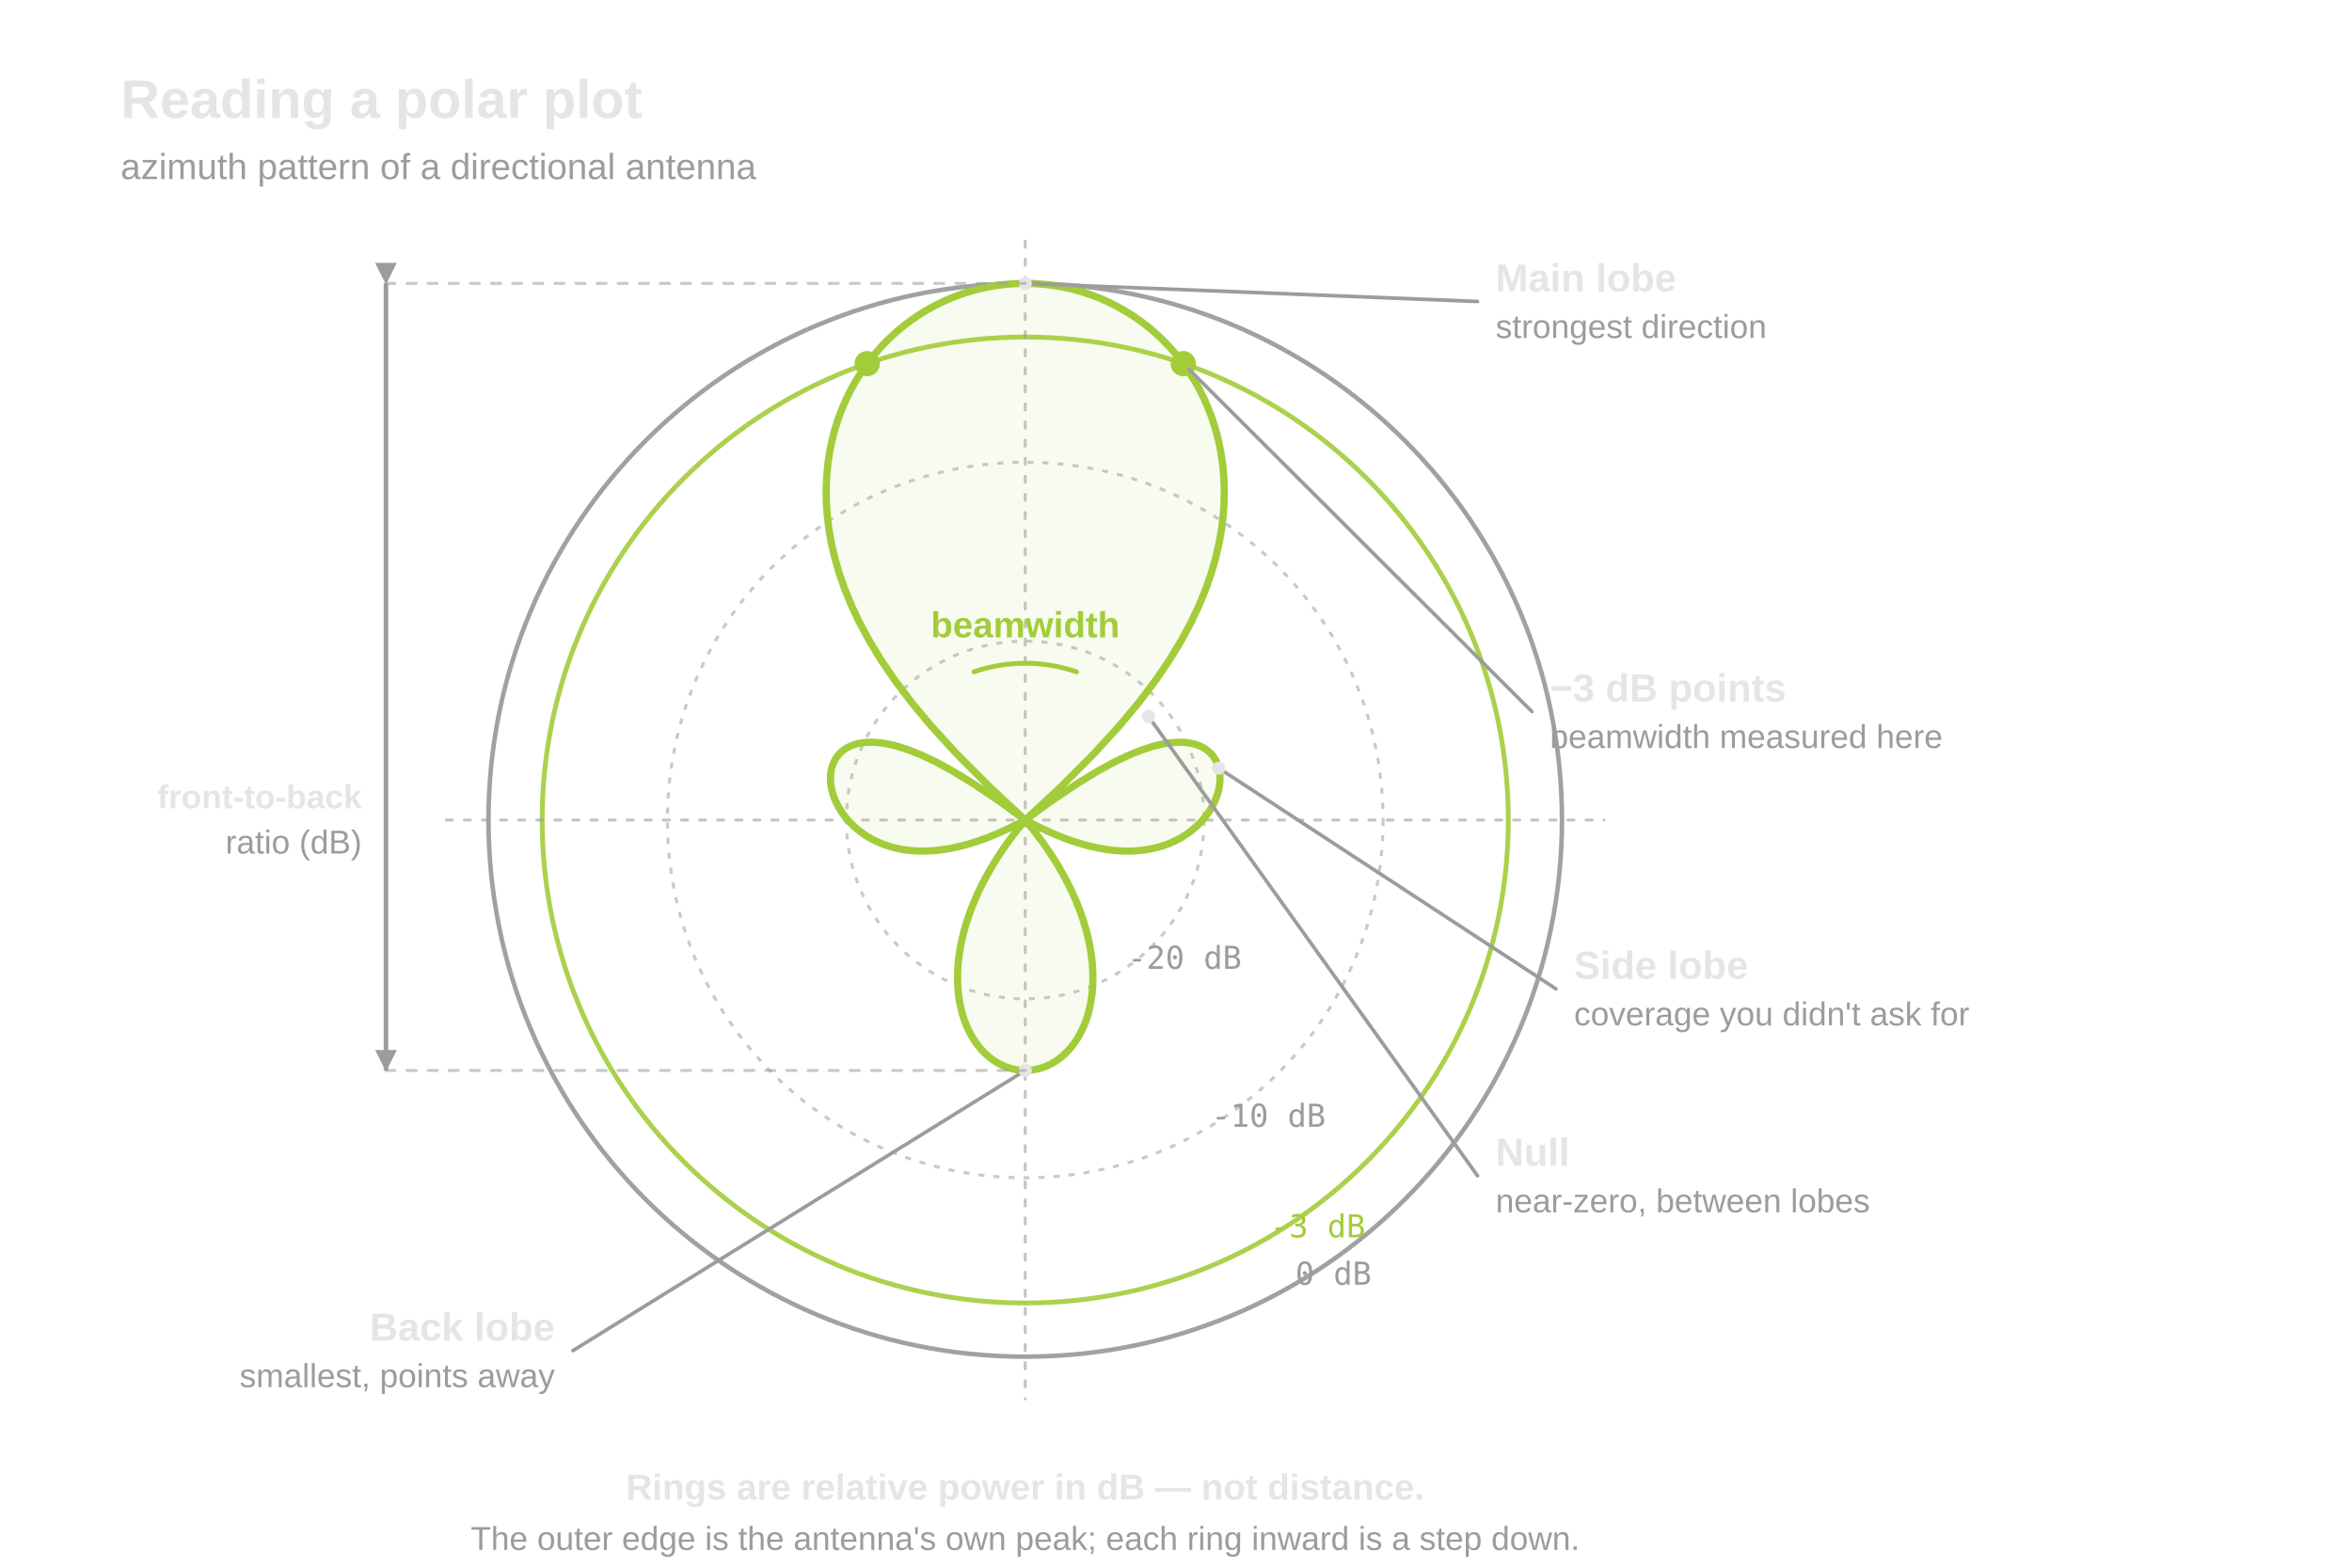
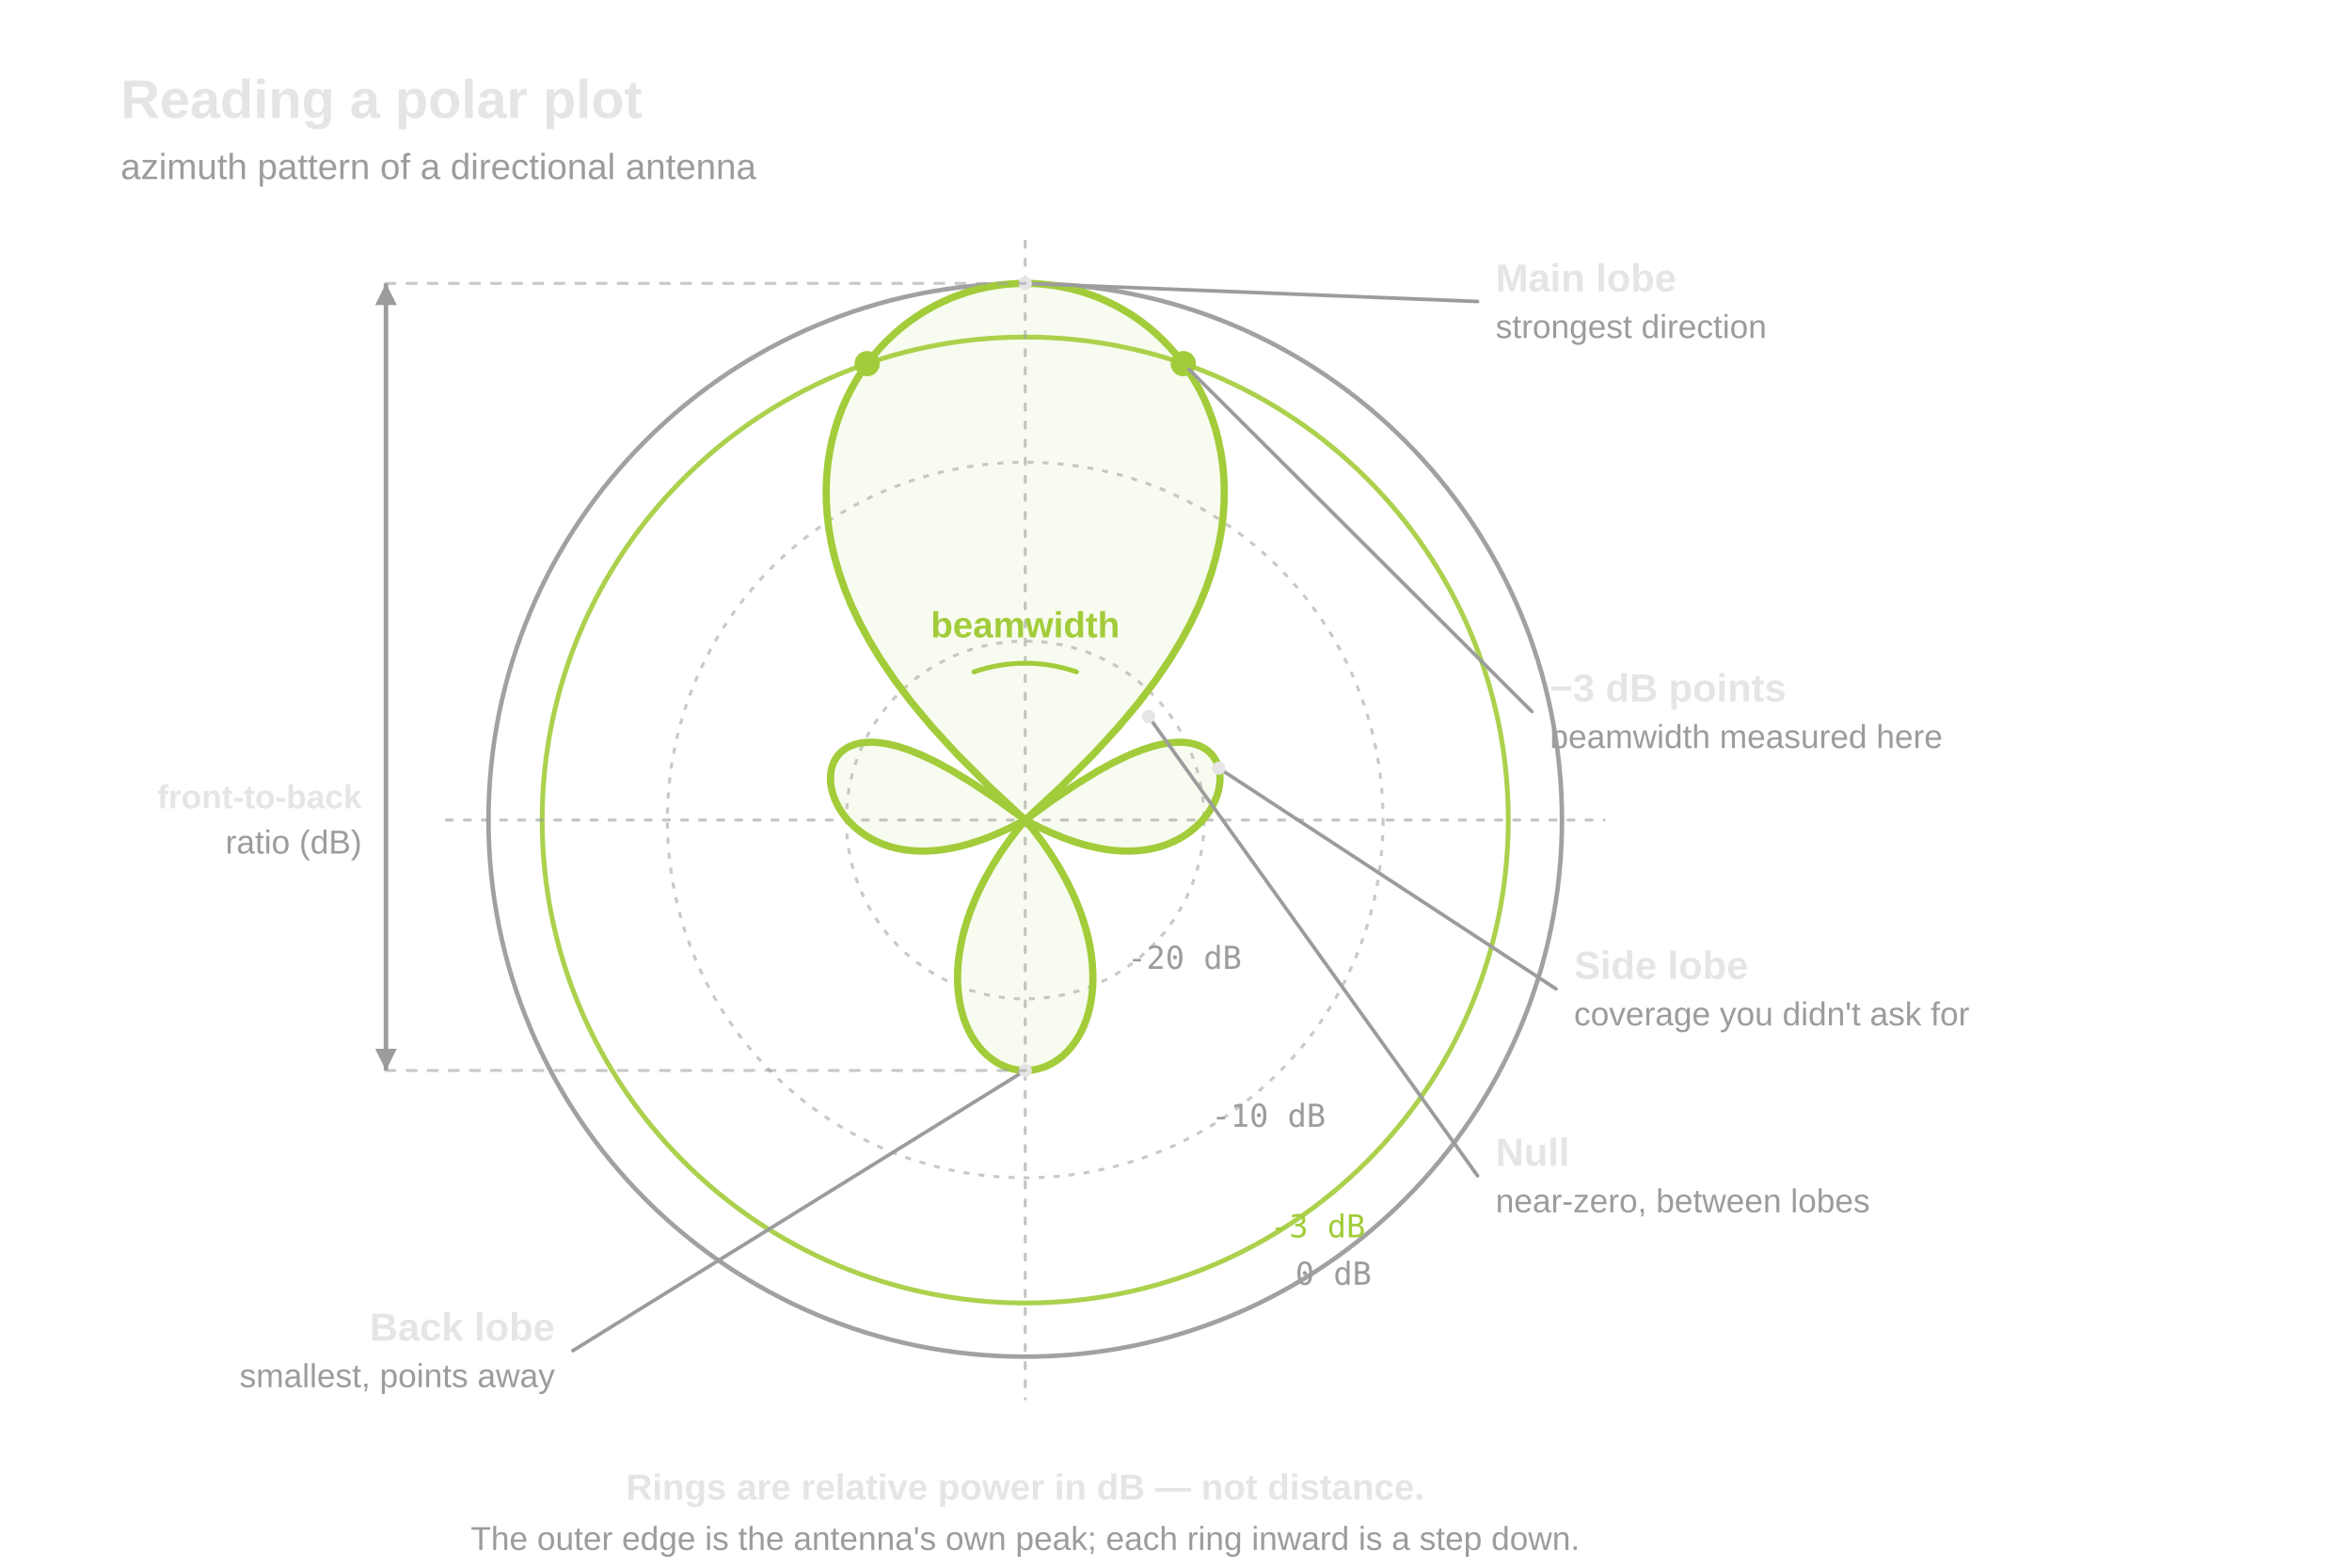
<svg xmlns="http://www.w3.org/2000/svg" viewBox="0 0 780 520" width="780" height="520" role="img" aria-label="Anatomy of an antenna polar plot: main lobe, minus 3 dB beamwidth, side lobes, nulls, back lobe, front-to-back ratio, and rings as a dB scale">
  <defs>
-     <marker id="arrow" markerWidth="10" markerHeight="10" refX="7.5" refY="4" orient="auto" markerUnits="userSpaceOnUse">
-       <path d="M0 0 L8 4 L0 8 Z" fill="#E5E5E5" />
-     </marker>
-     <marker id="arrowLime" markerWidth="10" markerHeight="10" refX="7.5" refY="4" orient="auto" markerUnits="userSpaceOnUse">
-       <path d="M0 0 L8 4 L0 8 Z" fill="#A2CC3A" />
-     </marker>
-     <marker id="arrowMuted" markerWidth="9" markerHeight="9" refX="6.8" refY="3.6" orient="auto" markerUnits="userSpaceOnUse">
-       <path d="M0 0 L7.2 3.6 L0 7.2 Z" fill="#9C9C9C" />
-     </marker>
-     <marker id="arrowDanger" markerWidth="10" markerHeight="10" refX="7.5" refY="4" orient="auto" markerUnits="userSpaceOnUse">
-       <path d="M0 0 L8 4 L0 8 Z" fill="#F26E6E" />
-     </marker>
-     <marker id="tickStart" markerWidth="6" markerHeight="10" refX="3" refY="5" orient="auto" markerUnits="userSpaceOnUse">
-       <path d="M3 1 L3 9" stroke="#A2CC3A" stroke-width="1.6" />
-     </marker>
  </defs>
  <g>
    <circle cx="340" cy="272" r="178" stroke="#9C9C9C" stroke-width="1.5" fill="none" opacity="0.95" />
    <circle cx="340" cy="272" r="160.2" stroke="#A2CC3A" stroke-width="1.6" fill="none" opacity="0.9" />
    <circle cx="340" cy="272" r="118.67" stroke="#9C9C9C" stroke-width="1" fill="none" stroke-dasharray="2 3" opacity="0.55" />
    <circle cx="340" cy="272" r="59.33" stroke="#9C9C9C" stroke-width="1" fill="none" stroke-dasharray="2 3" opacity="0.55" />
    <line x1="340" y1="80" x2="340" y2="464" stroke="#9C9C9C" stroke-width="1" stroke-linecap="round" stroke-dasharray="2 4" opacity="0.6" />
    <line x1="148" y1="272" x2="532" y2="272" stroke="#9C9C9C" stroke-width="1" stroke-linecap="round" stroke-dasharray="2 4" opacity="0.6" />
  </g>
  <text x="429.57" y="423.16" font-family="'DM Mono','IBM Plex Mono',ui-monospace,monospace" font-size="10.5" fill="#9C9C9C" text-anchor="start" font-weight="400" letter-spacing="0" dominant-baseline="middle">0 dB</text>
  <text x="421.21" y="407.45" font-family="'DM Mono','IBM Plex Mono',ui-monospace,monospace" font-size="10.5" fill="#A2CC3A" text-anchor="start" font-weight="400" letter-spacing="0" dominant-baseline="middle">-3 dB</text>
  <text x="401.71" y="370.78" font-family="'DM Mono','IBM Plex Mono',ui-monospace,monospace" font-size="10.5" fill="#9C9C9C" text-anchor="start" font-weight="400" letter-spacing="0" dominant-baseline="middle">-10 dB</text>
  <text x="373.86" y="318.39" font-family="'DM Mono','IBM Plex Mono',ui-monospace,monospace" font-size="10.5" fill="#9C9C9C" text-anchor="start" font-weight="400" letter-spacing="0" dominant-baseline="middle">-20 dB</text>
  <path d="M340.00 94.00 L343.11 94.07 L346.21 94.30 L349.29 94.67 L352.36 95.19 L355.41 95.86 L358.43 96.68 L361.41 97.65 L364.35 98.76 L367.24 100.02 L370.08 101.42 L372.86 102.97 L375.57 104.65 L378.21 106.48 L380.78 108.45 L383.26 110.56 L385.65 112.81 L387.94 115.19 L390.13 117.71 L392.21 120.36 L394.18 123.14 L396.02 126.05 L397.74 129.09 L399.32 132.26 L400.75 135.56 L402.03 138.98 L403.15 142.52 L404.10 146.19 L404.87 149.99 L405.46 153.91 L405.84 157.96 L406.01 162.13 L405.96 166.44 L405.67 170.88 L405.12 175.46 L404.29 180.19 L403.15 185.07 L401.69 190.13 L399.87 195.37 L397.64 200.83 L394.94 206.52 L391.72 212.50 L387.89 218.82 L383.30 225.57 L377.79 232.87 L371.07 240.93 L362.72 250.06 L351.92 260.89 L340.00 272.00 L340.00 272.00 L340.00 272.00 L340.00 272.00 L340.00 272.00 L340.00 272.00 L348.60 265.75 L357.28 259.90 L364.17 255.69 L369.85 252.61 L374.65 250.35 L378.77 248.71 L382.34 247.55 L385.47 246.79 L388.23 246.36 L390.66 246.19 L392.82 246.24 L394.72 246.48 L396.41 246.89 L397.89 247.43 L399.19 248.09 L400.32 248.84 L401.30 249.69 L402.13 250.61 L402.83 251.59 L403.40 252.62 L403.85 253.69 L404.19 254.80 L404.43 255.94 L404.56 257.09 L404.60 258.27 L404.55 259.45 L404.41 260.64 L404.18 261.83 L403.88 263.02 L403.50 264.20 L403.04 265.37 L402.51 266.53 L401.91 267.67 L401.24 268.79 L400.51 269.89 L399.71 270.96 L398.84 272.00 L397.91 273.01 L396.91 273.99 L395.85 274.93 L394.73 275.83 L393.54 276.68 L392.29 277.50 L390.97 278.26 L389.58 278.97 L388.13 279.62 L386.60 280.22 L385.00 280.75 L383.33 281.21 L381.58 281.60 L379.74 281.91 L377.82 282.13 L375.82 282.27 L373.71 282.31 L371.51 282.24 L369.20 282.06 L366.78 281.75 L364.24 281.30 L361.56 280.71 L358.74 279.95 L355.76 279.02 L352.60 277.88 L349.26 276.51 L345.69 274.90 L341.87 272.99 L340.00 272.00 L340.00 272.00 L340.00 272.00 L340.00 272.00 L340.00 272.00 L340.00 272.00 L340.00 272.00 L340.00 272.00 L340.00 272.00 L340.00 272.00 L340.00 272.00 L340.00 272.00 L340.00 272.00 L340.00 272.00 L340.00 272.00 L340.00 272.00 L340.00 272.00 L340.00 272.00 L340.00 272.00 L340.00 272.00 L340.00 272.00 L340.42 272.50 L343.21 275.97 L345.79 279.41 L348.15 282.81 L350.31 286.18 L352.26 289.52 L354.03 292.80 L355.61 296.04 L357.01 299.22 L358.24 302.35 L359.29 305.42 L360.19 308.42 L360.93 311.36 L361.51 314.22 L361.95 317.01 L362.25 319.71 L362.41 322.34 L362.45 324.89 L362.36 327.34 L362.15 329.71 L361.83 331.98 L361.40 334.16 L360.87 336.24 L360.25 338.23 L359.53 340.11 L358.72 341.88 L357.84 343.55 L356.88 345.11 L355.85 346.57 L354.76 347.91 L353.60 349.14 L352.40 350.26 L351.14 351.26 L349.84 352.15 L348.51 352.92 L347.14 353.58 L345.74 354.11 L344.33 354.53 L342.89 354.83 L341.45 355.01 L340.00 355.07 L338.55 355.01 L337.11 354.83 L335.67 354.53 L334.26 354.11 L332.86 353.58 L331.49 352.92 L330.16 352.15 L328.86 351.26 L327.60 350.26 L326.40 349.14 L325.24 347.91 L324.15 346.57 L323.12 345.11 L322.16 343.55 L321.28 341.88 L320.47 340.11 L319.75 338.23 L319.13 336.24 L318.60 334.16 L318.17 331.98 L317.85 329.71 L317.64 327.34 L317.55 324.89 L317.59 322.34 L317.75 319.71 L318.05 317.01 L318.49 314.22 L319.07 311.36 L319.81 308.42 L320.71 305.42 L321.76 302.35 L322.99 299.22 L324.39 296.04 L325.97 292.80 L327.74 289.52 L329.69 286.18 L331.85 282.81 L334.21 279.41 L336.79 275.97 L339.58 272.50 L340.00 272.00 L340.00 272.00 L340.00 272.00 L340.00 272.00 L340.00 272.00 L340.00 272.00 L340.00 272.00 L340.00 272.00 L340.00 272.00 L340.00 272.00 L340.00 272.00 L340.00 272.00 L340.00 272.00 L340.00 272.00 L340.00 272.00 L340.00 272.00 L340.00 272.00 L340.00 272.00 L340.00 272.00 L340.00 272.00 L340.00 272.00 L338.13 272.99 L334.31 274.90 L330.74 276.51 L327.40 277.88 L324.24 279.02 L321.26 279.95 L318.44 280.71 L315.76 281.30 L313.22 281.75 L310.80 282.06 L308.49 282.24 L306.29 282.31 L304.18 282.27 L302.18 282.13 L300.26 281.91 L298.42 281.60 L296.67 281.21 L295.00 280.75 L293.40 280.22 L291.87 279.62 L290.42 278.97 L289.03 278.26 L287.71 277.50 L286.46 276.68 L285.27 275.83 L284.15 274.93 L283.09 273.99 L282.09 273.01 L281.16 272.00 L280.29 270.96 L279.49 269.89 L278.76 268.79 L278.09 267.67 L277.49 266.53 L276.96 265.37 L276.50 264.20 L276.12 263.02 L275.82 261.83 L275.59 260.64 L275.45 259.45 L275.40 258.27 L275.44 257.09 L275.57 255.94 L275.81 254.80 L276.15 253.69 L276.60 252.62 L277.17 251.59 L277.87 250.61 L278.70 249.69 L279.68 248.84 L280.81 248.09 L282.11 247.43 L283.59 246.89 L285.28 246.48 L287.18 246.24 L289.34 246.19 L291.77 246.36 L294.53 246.79 L297.66 247.55 L301.23 248.71 L305.35 250.35 L310.15 252.61 L315.83 255.69 L322.72 259.90 L331.40 265.75 L340.00 272.00 L340.00 272.00 L340.00 272.00 L340.00 272.00 L340.00 272.00 L340.00 272.00 L328.08 260.89 L317.28 250.06 L308.93 240.93 L302.21 232.87 L296.70 225.57 L292.11 218.82 L288.28 212.50 L285.06 206.52 L282.36 200.83 L280.13 195.37 L278.31 190.13 L276.85 185.07 L275.71 180.19 L274.88 175.46 L274.33 170.88 L274.04 166.44 L273.99 162.13 L274.16 157.96 L274.54 153.91 L275.13 149.99 L275.90 146.19 L276.85 142.52 L277.97 138.98 L279.25 135.56 L280.68 132.26 L282.26 129.09 L283.98 126.05 L285.82 123.14 L287.79 120.36 L289.87 117.71 L292.06 115.19 L294.35 112.81 L296.74 110.56 L299.22 108.45 L301.79 106.48 L304.43 104.65 L307.14 102.97 L309.92 101.42 L312.76 100.02 L315.65 98.76 L318.59 97.65 L321.57 96.68 L324.59 95.86 L327.64 95.19 L330.71 94.67 L333.79 94.30 L336.89 94.07 L340.00 94.00 Z" stroke="#A2CC3A" fill="rgba(162,204,58,0.08)" stroke-width="2.4" stroke-linecap="round" stroke-linejoin="round" opacity="1" />
  <circle cx="287.58" cy="120.62" r="3.2" stroke="#A2CC3A" stroke-width="2" fill="#A2CC3A" opacity="1" />
  <circle cx="392.42" cy="120.62" r="3.2" stroke="#A2CC3A" stroke-width="2" fill="#A2CC3A" opacity="1" />
  <path d="M322.98 222.86 A 52 52 0 0 1 357.02 222.86" stroke="#A2CC3A" fill="none" stroke-width="1.6" stroke-linecap="round" stroke-linejoin="round" opacity="1" />
  <text x="340" y="208" font-family="'IBM Plex Sans','Helvetica Neue',Arial,sans-serif" font-size="12" fill="#A2CC3A" text-anchor="middle" font-weight="600" letter-spacing="0" dominant-baseline="middle">beamwidth</text>
  <line x1="340" y1="94" x2="490" y2="100" stroke="#9C9C9C" stroke-width="1.2" stroke-linecap="round" opacity="1" />
  <circle cx="340" cy="94" r="2.2" stroke="#E5E5E5" stroke-width="0" fill="#E5E5E5" opacity="1" />
  <text x="496" y="93" font-family="'IBM Plex Sans','Helvetica Neue',Arial,sans-serif" font-size="13" fill="#E5E5E5" text-anchor="start" font-weight="600" letter-spacing="0" dominant-baseline="middle">Main lobe</text>
  <text x="496" y="109" font-family="'IBM Plex Sans','Helvetica Neue',Arial,sans-serif" font-size="11" fill="#9C9C9C" text-anchor="start" font-weight="400" letter-spacing="0" dominant-baseline="middle">strongest direction</text>
  <line x1="392.42" y1="120.62" x2="508" y2="236" stroke="#9C9C9C" stroke-width="1.2" stroke-linecap="round" opacity="1" />
  <circle cx="392.42" cy="120.62" r="2.2" stroke="#A2CC3A" stroke-width="0" fill="#A2CC3A" opacity="1" />
  <text x="514" y="229" font-family="'IBM Plex Sans','Helvetica Neue',Arial,sans-serif" font-size="13" fill="#E5E5E5" text-anchor="start" font-weight="600" letter-spacing="0" dominant-baseline="middle">−3 dB points</text>
  <text x="514" y="245" font-family="'IBM Plex Sans','Helvetica Neue',Arial,sans-serif" font-size="11" fill="#9C9C9C" text-anchor="start" font-weight="400" letter-spacing="0" dominant-baseline="middle">beamwidth measured here</text>
  <line x1="404.19" y1="254.8" x2="516" y2="328" stroke="#9C9C9C" stroke-width="1.2" stroke-linecap="round" opacity="1" />
  <circle cx="404.19" cy="254.8" r="2.2" stroke="#E5E5E5" stroke-width="0" fill="#E5E5E5" opacity="1" />
  <text x="522" y="321" font-family="'IBM Plex Sans','Helvetica Neue',Arial,sans-serif" font-size="13" fill="#E5E5E5" text-anchor="start" font-weight="600" letter-spacing="0" dominant-baseline="middle">Side lobe</text>
  <text x="522" y="337" font-family="'IBM Plex Sans','Helvetica Neue',Arial,sans-serif" font-size="11" fill="#9C9C9C" text-anchor="start" font-weight="400" letter-spacing="0" dominant-baseline="middle">coverage you didn't ask for</text>
  <line x1="380.91" y1="237.68" x2="490" y2="390" stroke="#9C9C9C" stroke-width="1.2" stroke-linecap="round" opacity="1" />
  <circle cx="380.91" cy="237.68" r="2.2" stroke="#E5E5E5" stroke-width="0" fill="#E5E5E5" opacity="1" />
  <text x="496" y="383" font-family="'IBM Plex Sans','Helvetica Neue',Arial,sans-serif" font-size="13" fill="#E5E5E5" text-anchor="start" font-weight="600" letter-spacing="0" dominant-baseline="middle">Null</text>
  <text x="496" y="399" font-family="'IBM Plex Sans','Helvetica Neue',Arial,sans-serif" font-size="11" fill="#9C9C9C" text-anchor="start" font-weight="400" letter-spacing="0" dominant-baseline="middle">near-zero, between lobes</text>
  <line x1="340" y1="355.07" x2="190" y2="448" stroke="#9C9C9C" stroke-width="1.2" stroke-linecap="round" opacity="1" />
  <circle cx="340" cy="355.07" r="2.2" stroke="#E5E5E5" stroke-width="0" fill="#E5E5E5" opacity="1" />
  <text x="184" y="441" font-family="'IBM Plex Sans','Helvetica Neue',Arial,sans-serif" font-size="13" fill="#E5E5E5" text-anchor="end" font-weight="600" letter-spacing="0" dominant-baseline="middle">Back lobe</text>
  <text x="184" y="457" font-family="'IBM Plex Sans','Helvetica Neue',Arial,sans-serif" font-size="11" fill="#9C9C9C" text-anchor="end" font-weight="400" letter-spacing="0" dominant-baseline="middle">smallest, points away</text>
  <line x1="128" y1="94" x2="340" y2="94" stroke="#9C9C9C" stroke-width="1" stroke-linecap="round" stroke-dasharray="3 4" opacity="0.55" />
  <line x1="128" y1="355.07" x2="340" y2="355.07" stroke="#9C9C9C" stroke-width="1" stroke-linecap="round" stroke-dasharray="3 4" opacity="0.55" />
-   <line x1="128" y1="94" x2="128" y2="355.07" stroke="#9C9C9C" stroke-width="1.5" marker-start="url(#arrowMuted)" marker-end="url(#arrowMuted)" />
+   <line x1="128" y1="94" x2="128" y2="355.07" stroke="#9C9C9C" stroke-width="1.5" />
  <text x="120" y="265" font-family="'IBM Plex Sans','Helvetica Neue',Arial,sans-serif" font-size="11" fill="#E5E5E5" text-anchor="end" font-weight="600" letter-spacing="0" dominant-baseline="middle">front-to-back</text>
  <text x="120" y="280" font-family="'IBM Plex Sans','Helvetica Neue',Arial,sans-serif" font-size="11" fill="#9C9C9C" text-anchor="end" font-weight="400" letter-spacing="0" dominant-baseline="middle">ratio (dB)</text>
  <text x="40" y="34" font-family="'IBM Plex Sans','Helvetica Neue',Arial,sans-serif" font-size="18" fill="#E5E5E5" text-anchor="start" font-weight="700" letter-spacing="0" dominant-baseline="middle">Reading a polar plot</text>
  <text x="40" y="56" font-family="'IBM Plex Sans','Helvetica Neue',Arial,sans-serif" font-size="12" fill="#9C9C9C" text-anchor="start" font-weight="400" letter-spacing="0" dominant-baseline="middle">azimuth pattern of a directional antenna</text>
  <text x="340" y="494" font-family="'IBM Plex Sans','Helvetica Neue',Arial,sans-serif" font-size="12" fill="#E5E5E5" text-anchor="middle" font-weight="600" letter-spacing="0" dominant-baseline="middle">Rings are relative power in dB — not distance.</text>
  <text x="340" y="511" font-family="'IBM Plex Sans','Helvetica Neue',Arial,sans-serif" font-size="11" fill="#9C9C9C" text-anchor="middle" font-weight="400" letter-spacing="0" dominant-baseline="middle">The outer edge is the antenna's own peak; each ring inward is a step down.</text>
+   <path d="M128.00 355.07 L124.40 347.87 L131.60 347.87 Z" fill="#9C9C9C" />
+   <path d="M128.00 94.00 L131.60 101.20 L124.40 101.20 Z" fill="#9C9C9C" />
</svg>
